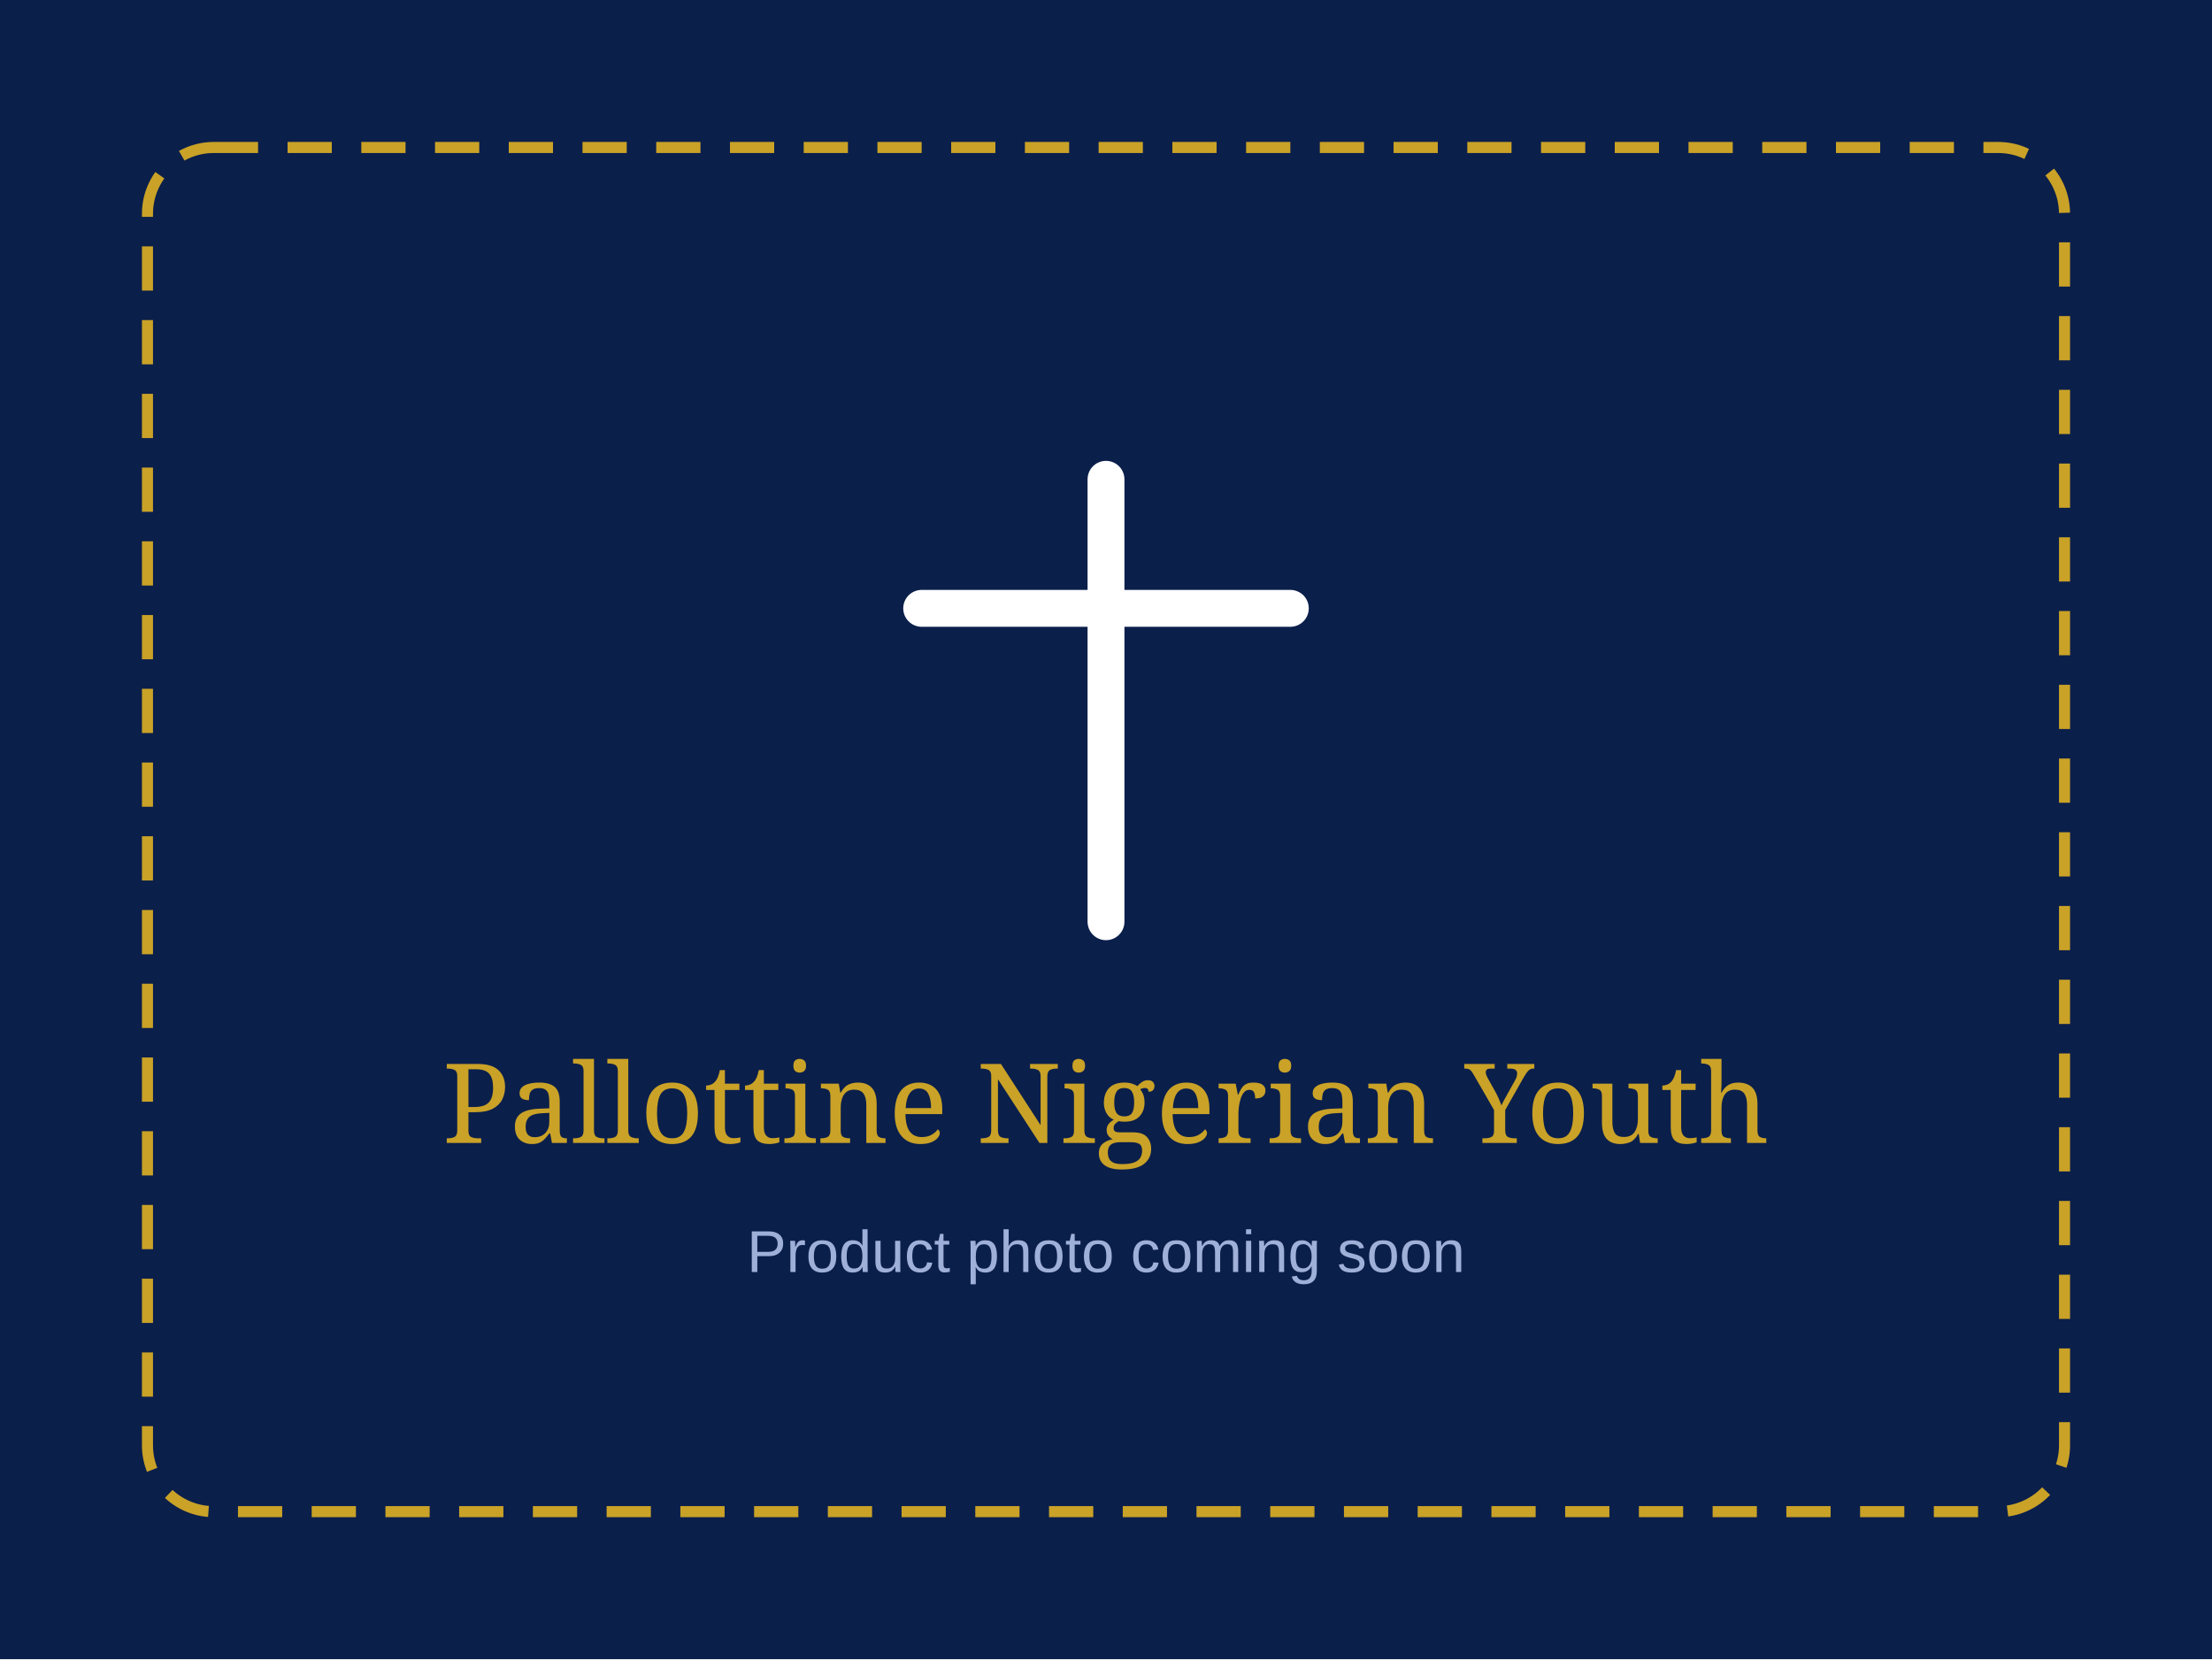
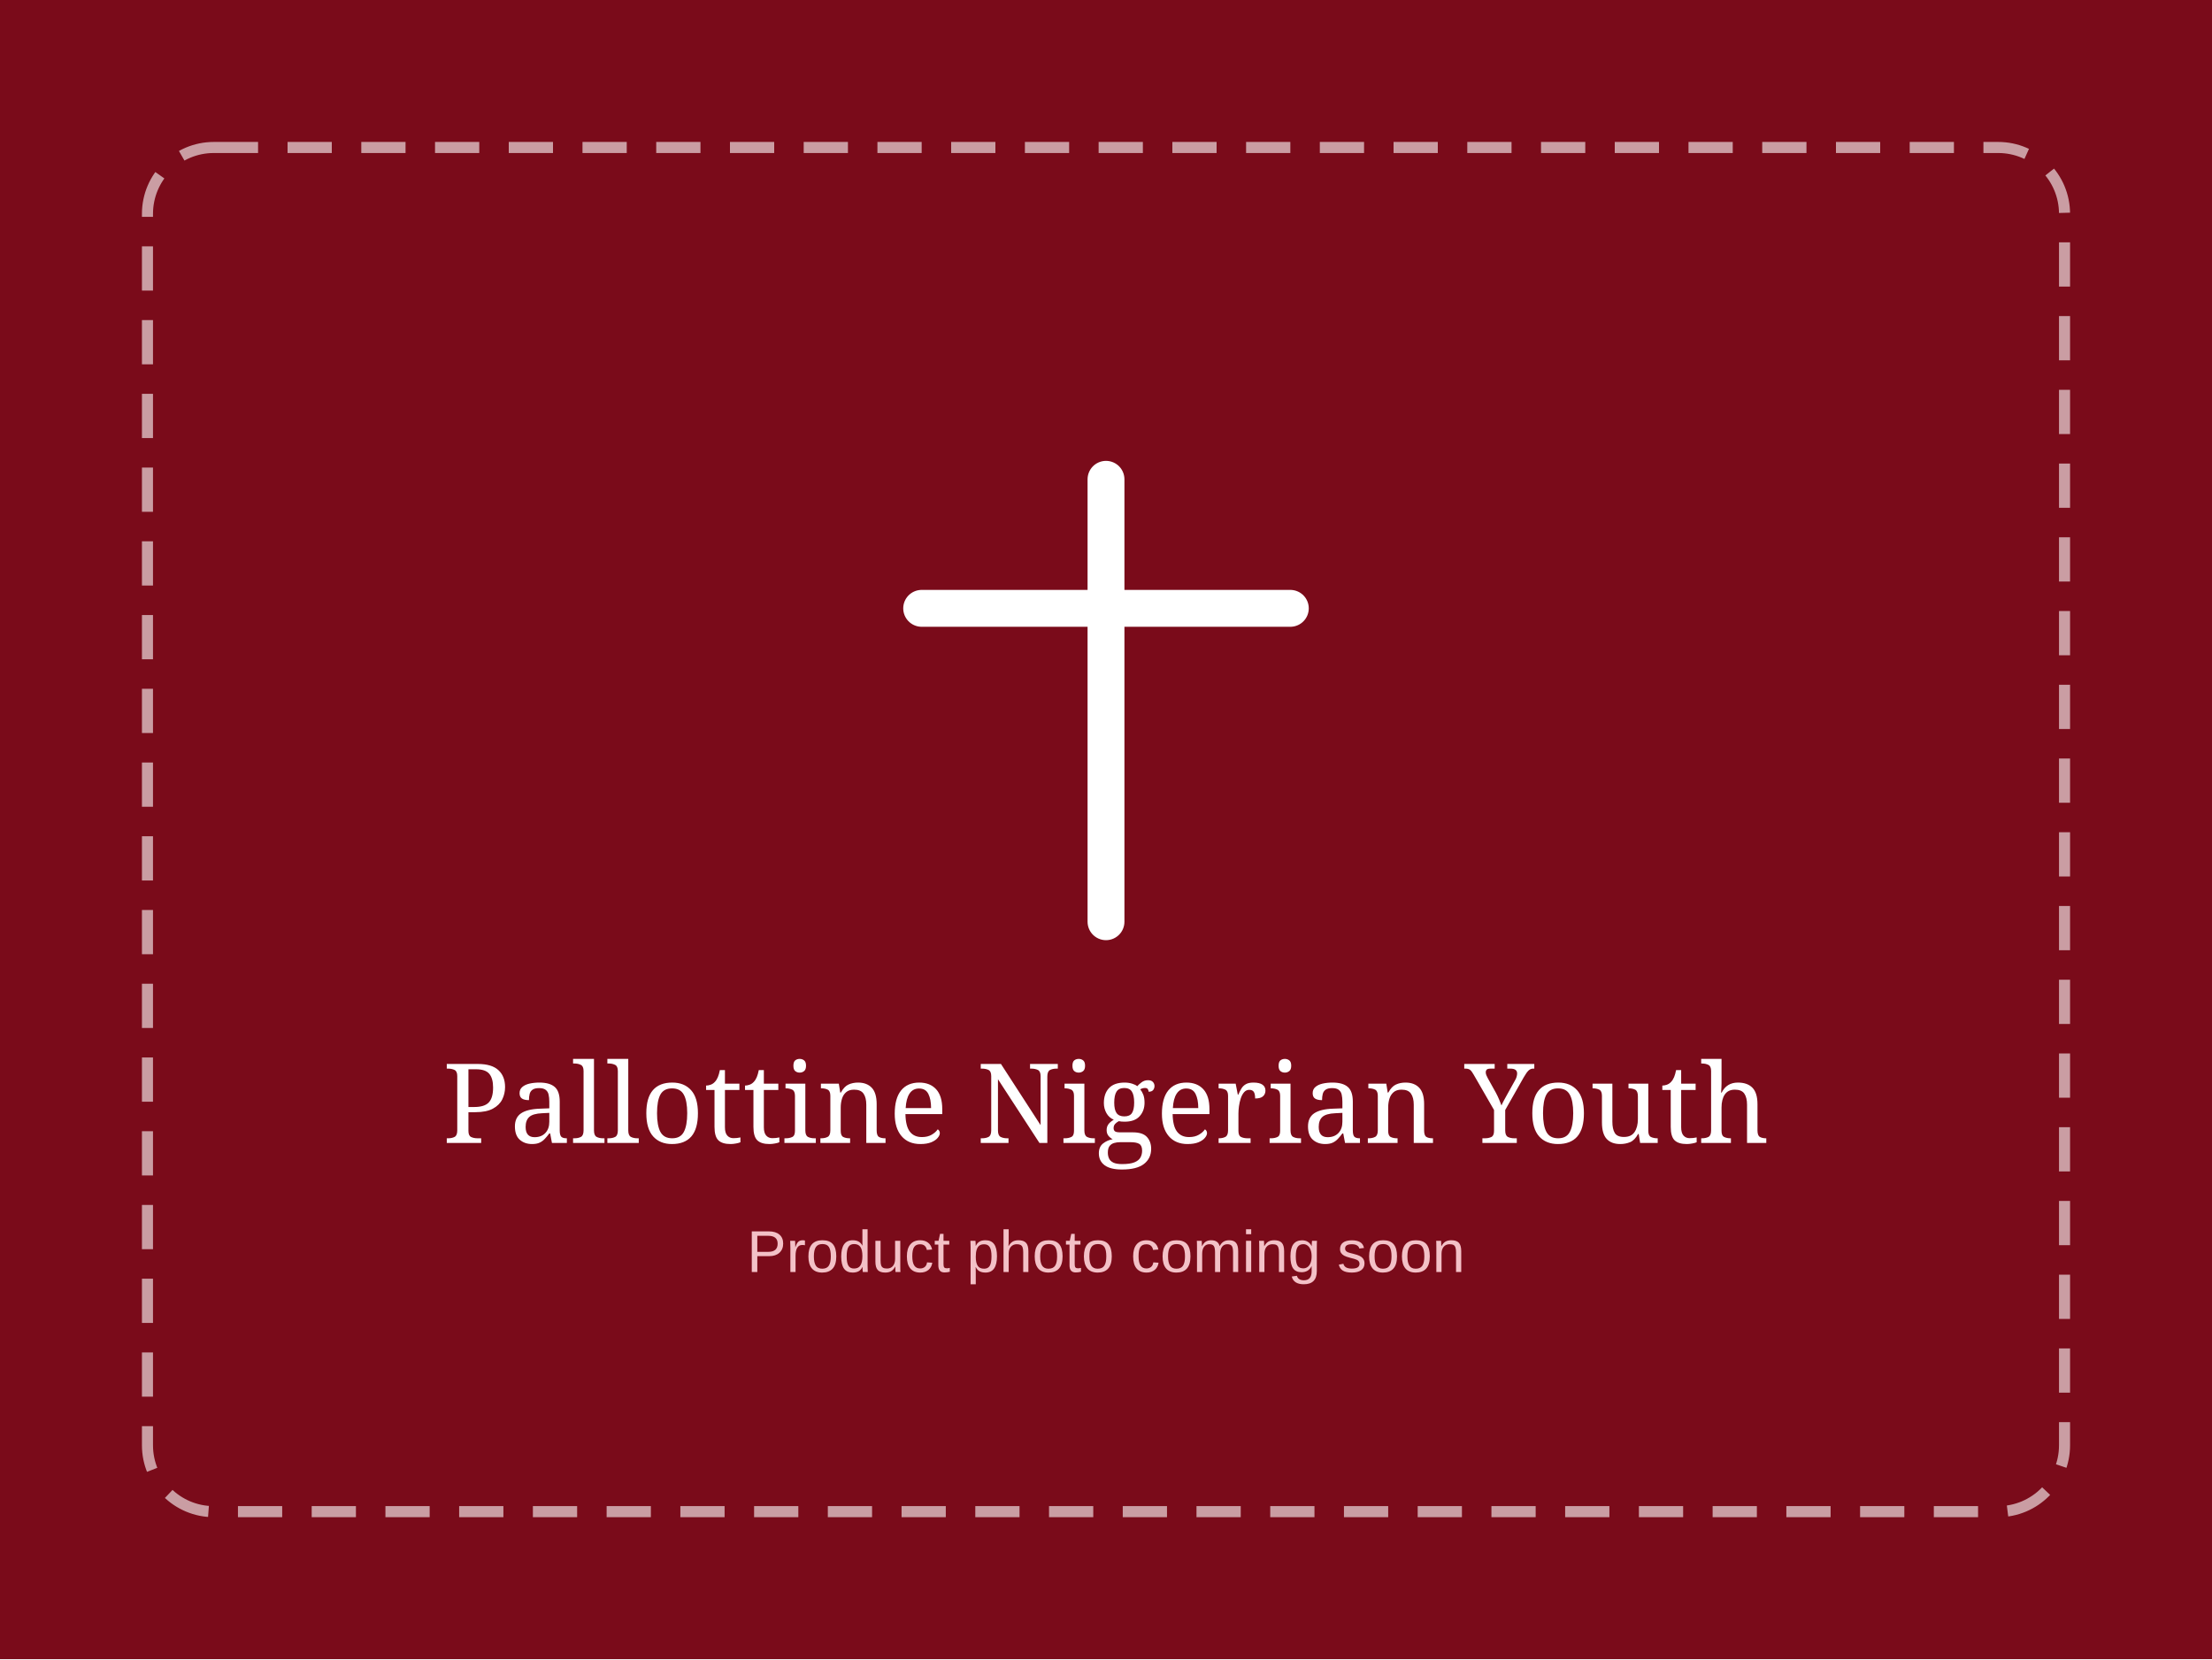
<svg xmlns="http://www.w3.org/2000/svg" width="600" height="450" viewBox="0 0 600 450">
-   <rect width="600" height="450" fill="#0B1F4B" />
-   <rect x="40" y="40" width="520" height="370" rx="18" fill="none" stroke="#C9A227" stroke-width="3" stroke-dasharray="12 8" />
+   <rect width="600" height="450" fill="#7A0B1A" />
+   <rect x="40" y="40" width="520" height="370" rx="18" fill="none" stroke="#ffffff" stroke-width="3" stroke-dasharray="12 8" opacity=".6" />
  <g fill="none" stroke="#ffffff" stroke-width="10" stroke-linecap="round">
    <path d="M300 130v120M250 165h100" />
  </g>
-   <text x="300" y="310" text-anchor="middle" font-family="Georgia,serif" font-size="30" fill="#C9A227">Pallottine Nigerian Youth</text>
-   <text x="300" y="345" text-anchor="middle" font-family="Arial,sans-serif" font-size="16" fill="#9fb0d8">Product photo coming soon</text>
+   <text x="300" y="310" text-anchor="middle" font-family="Georgia,serif" font-size="30" fill="#ffffff">Pallottine Nigerian Youth</text>
+   <text x="300" y="345" text-anchor="middle" font-family="Arial,sans-serif" font-size="16" fill="#f3c1c7">Product photo coming soon</text>
</svg>
